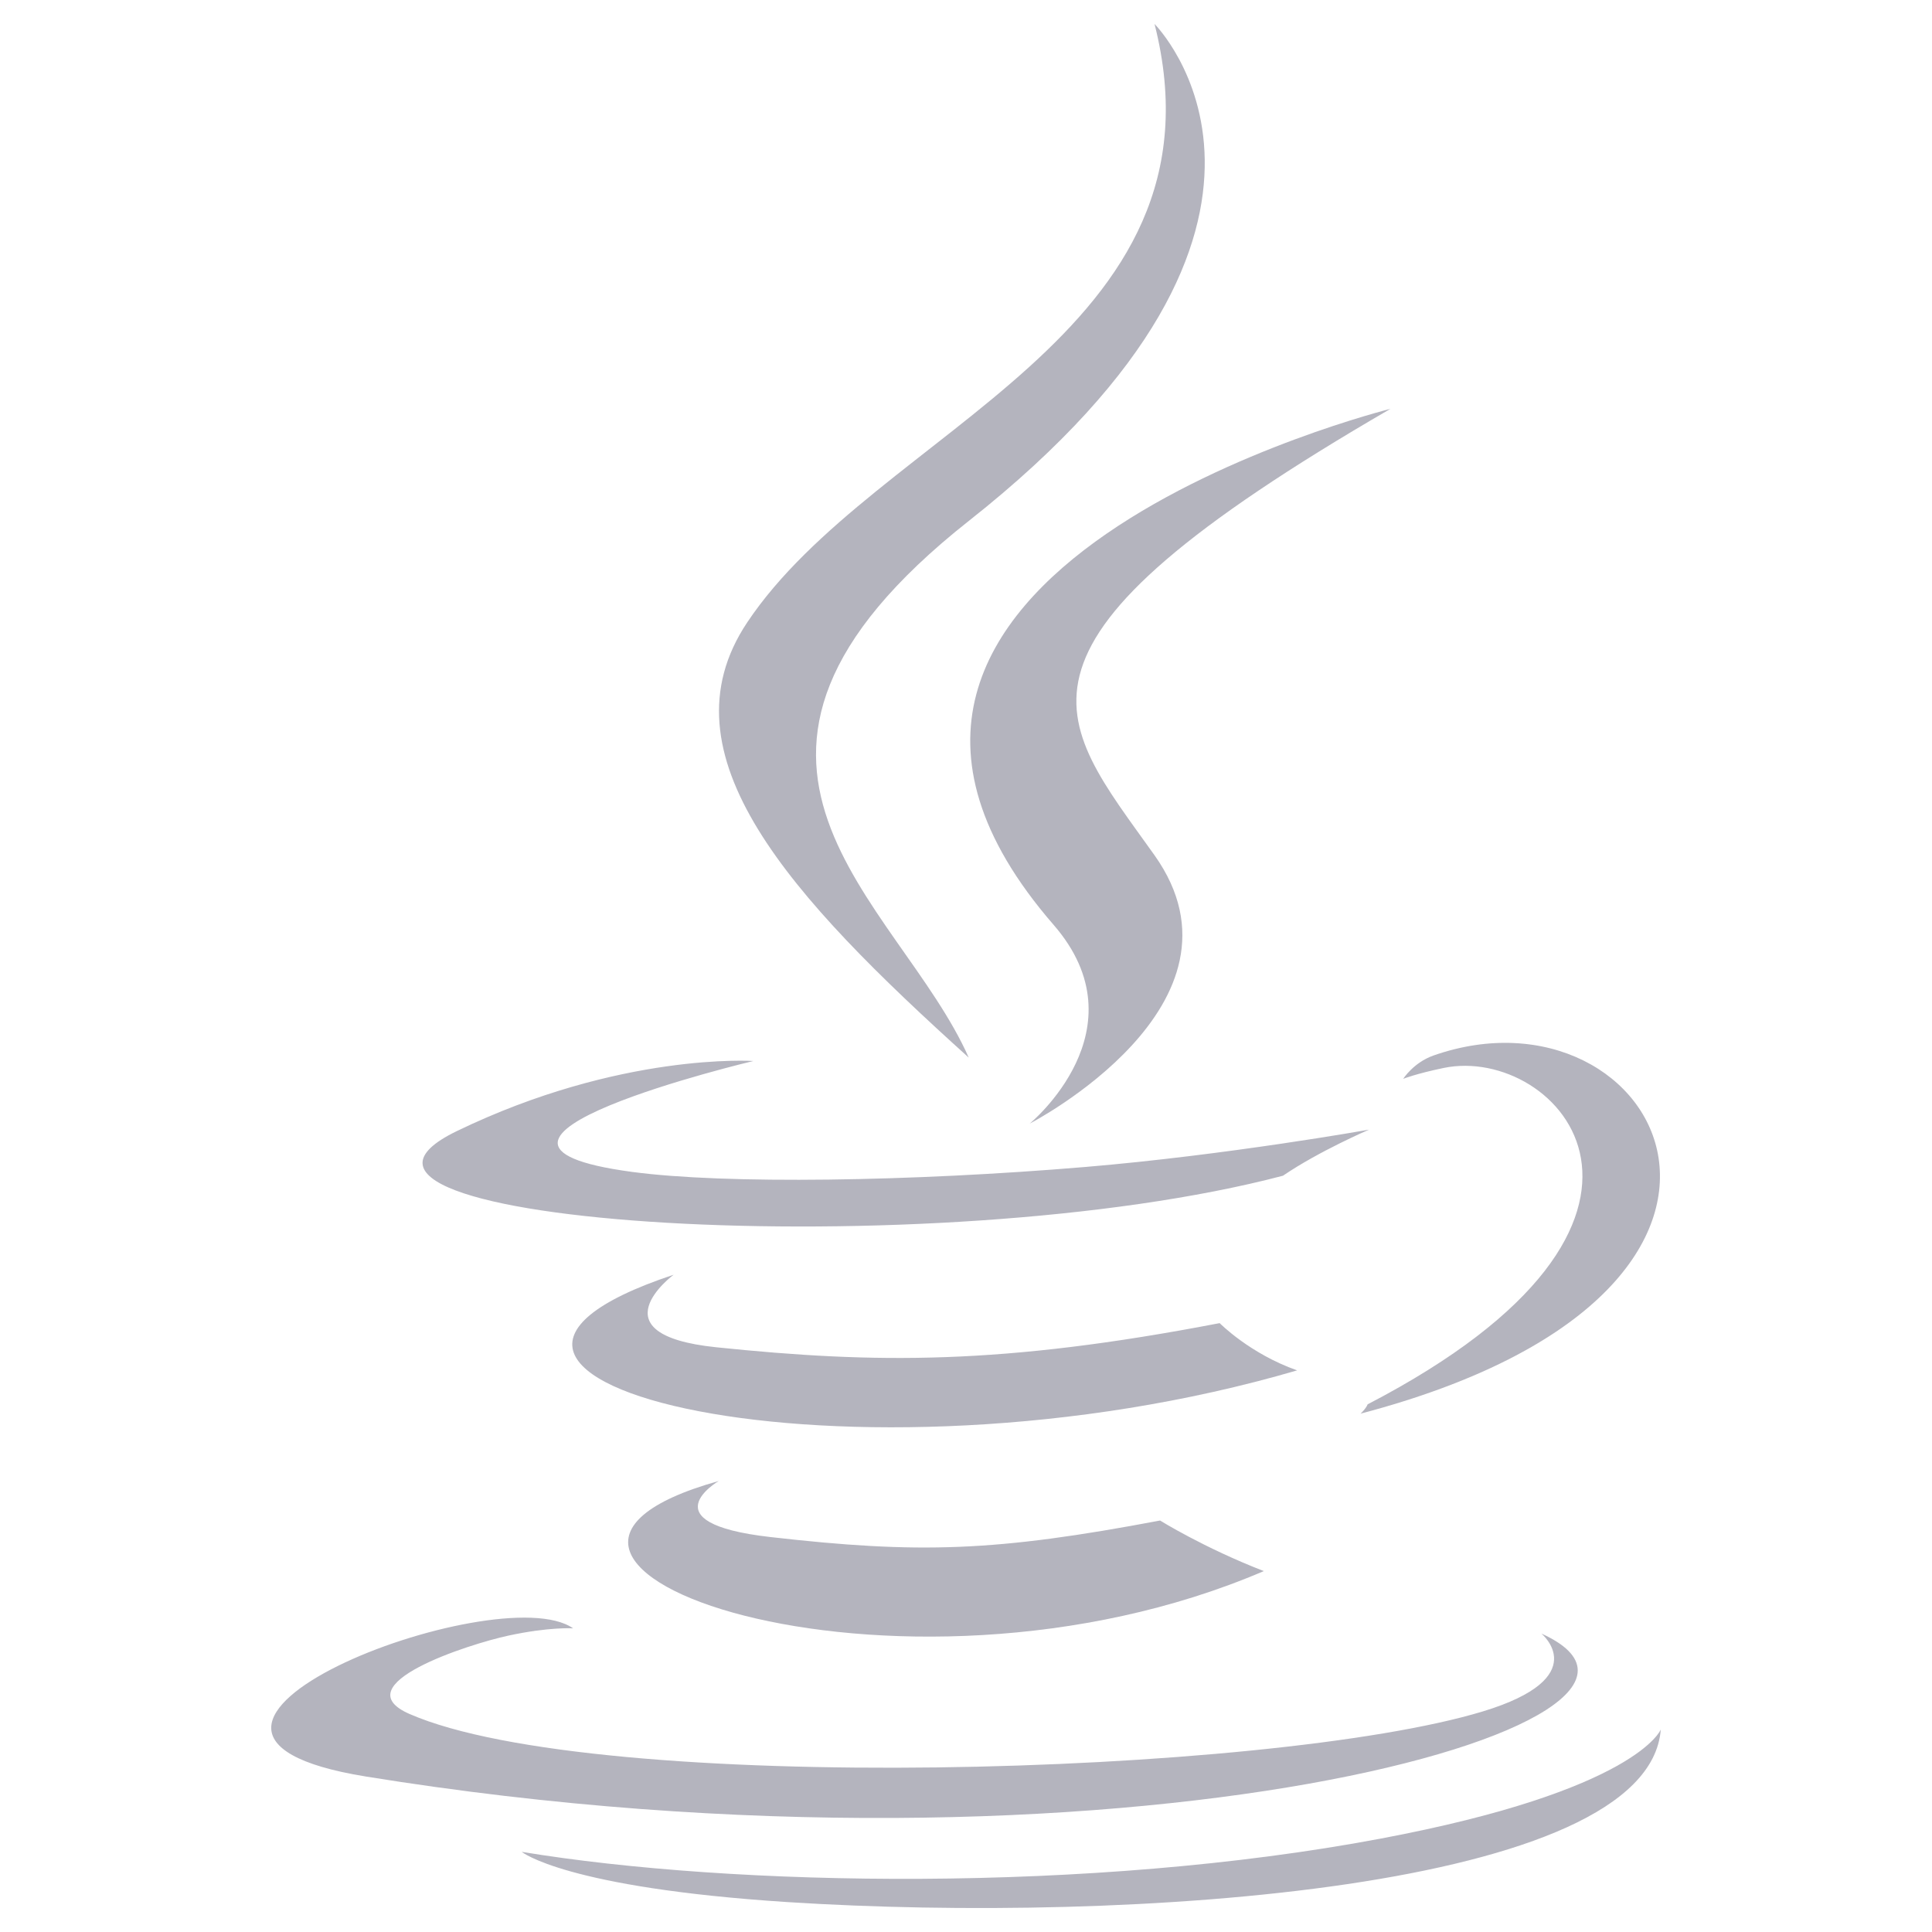
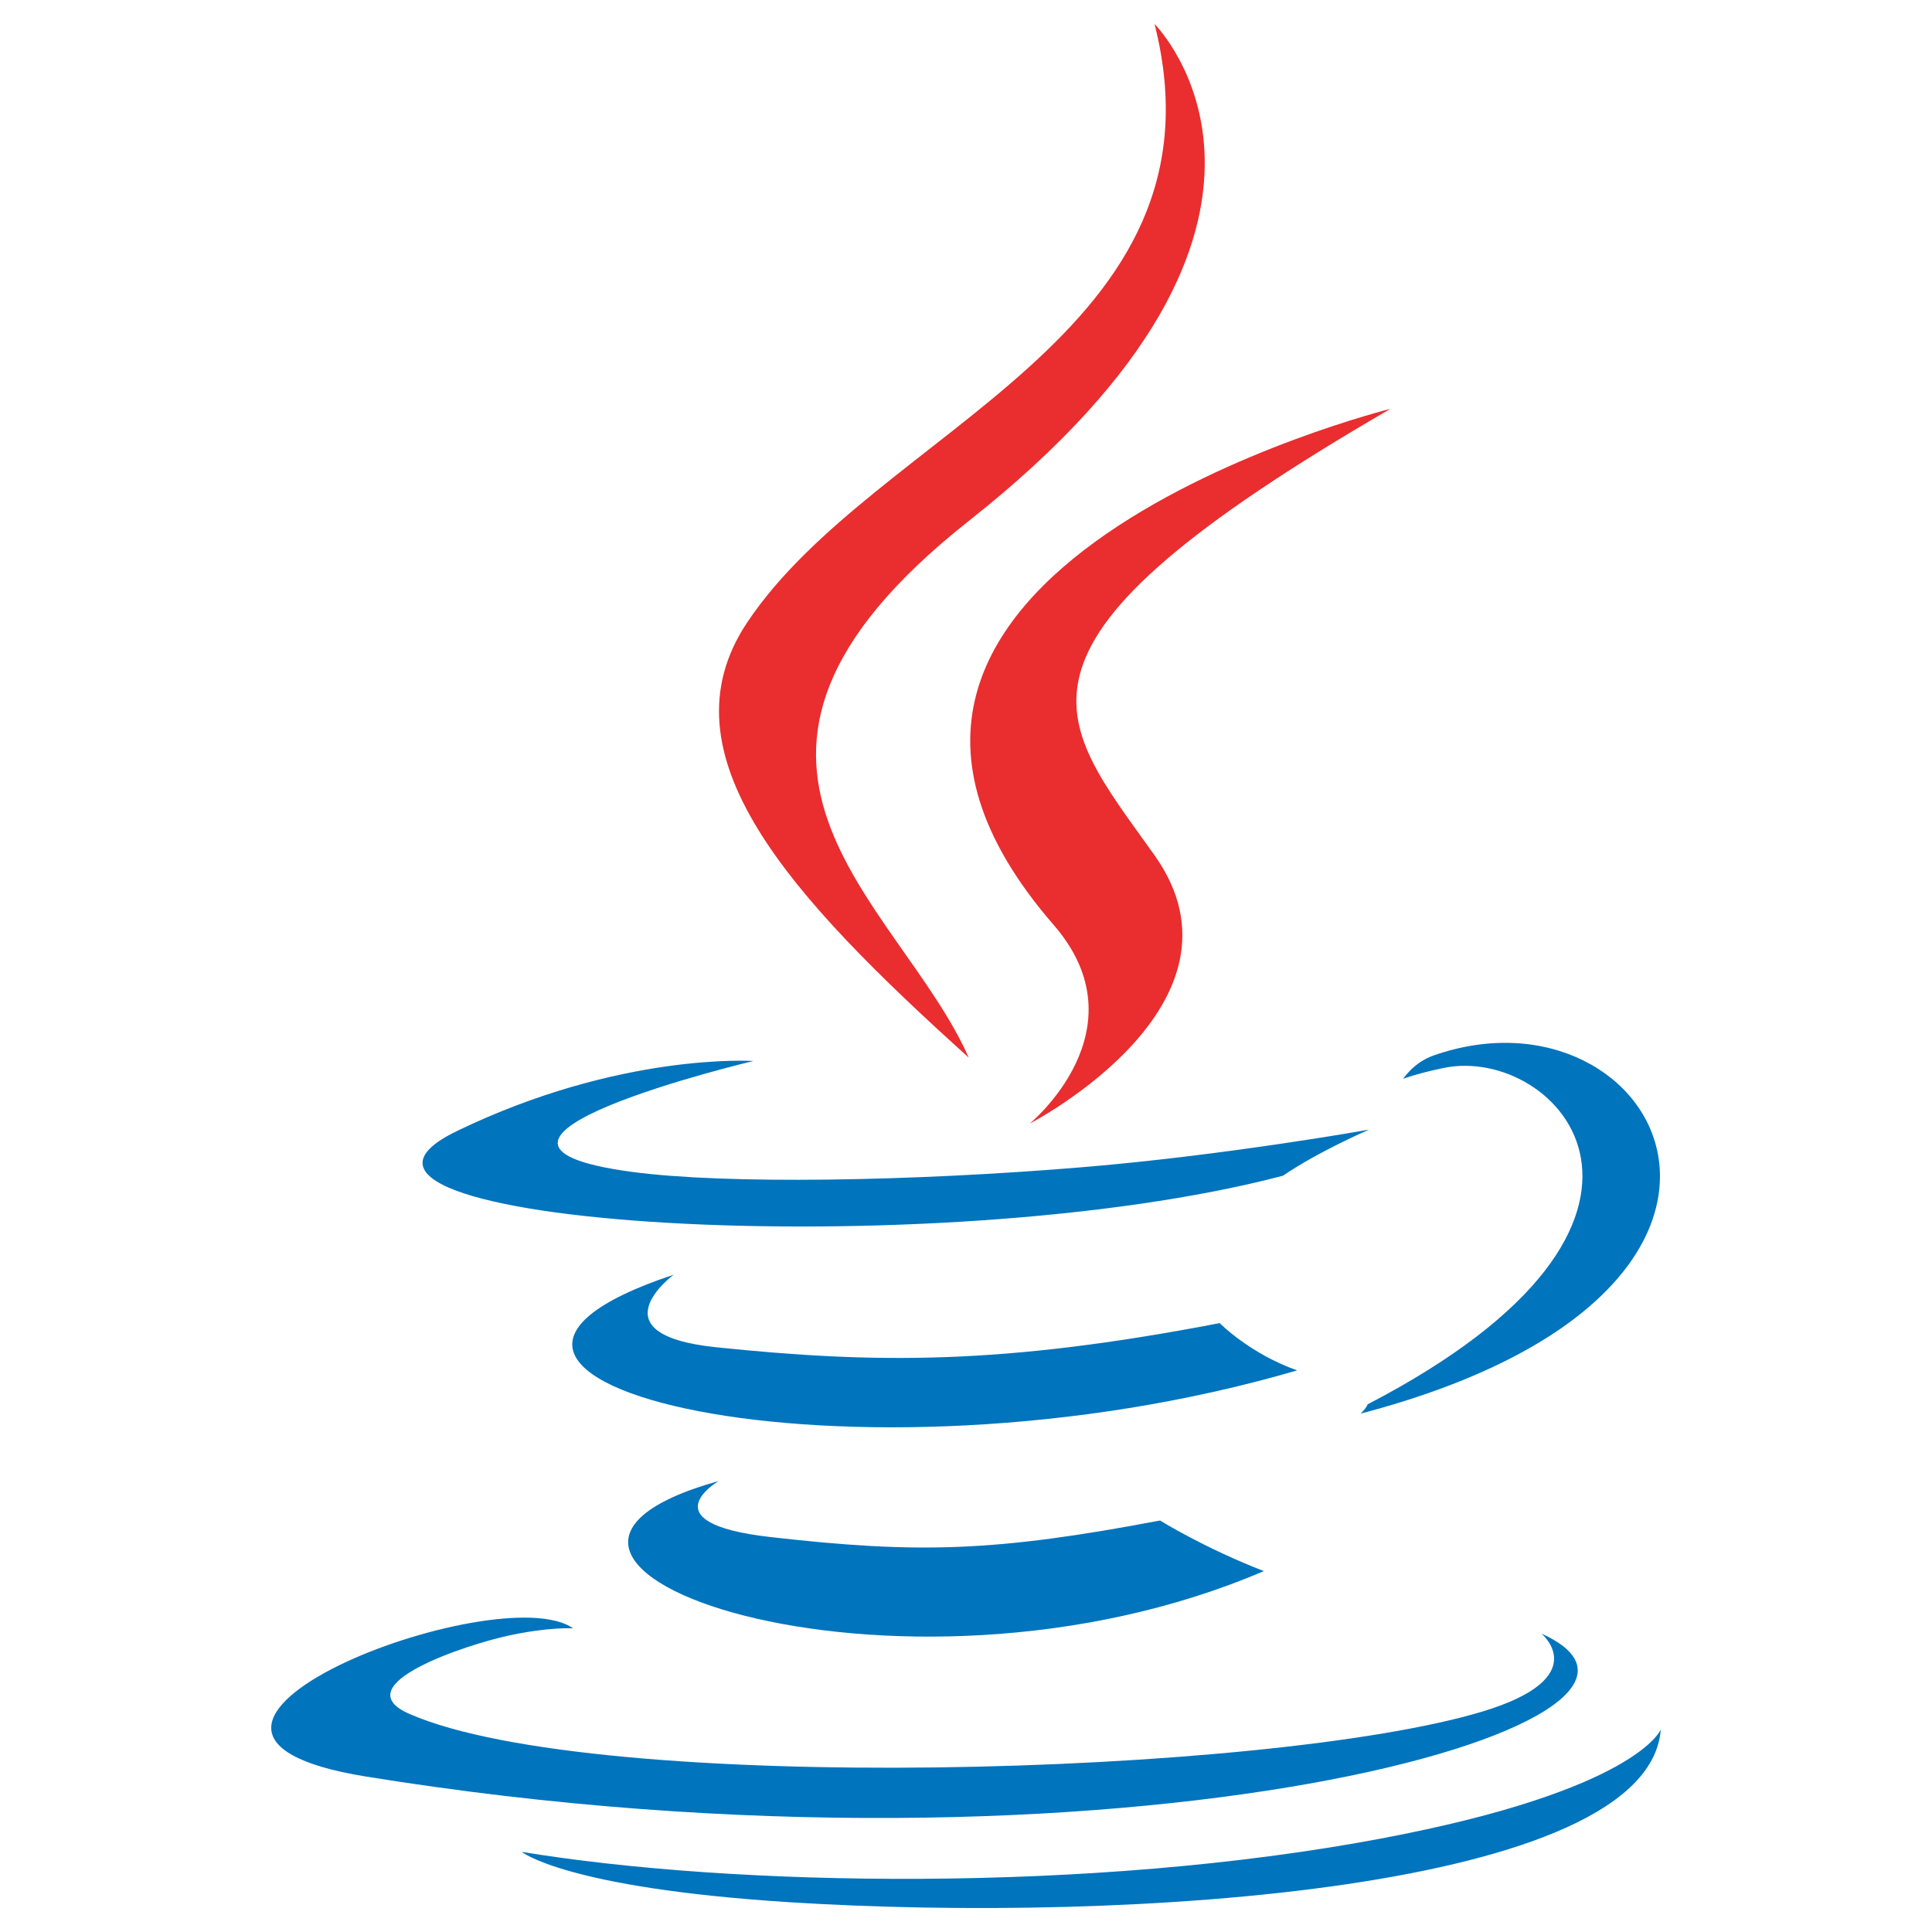
- <svg xmlns="http://www.w3.org/2000/svg" fill="#b4b4be" viewBox="0 0 128 128">
-   <path d="M47.617 98.12s-4.767 2.774 3.397 3.71c9.892 1.13 14.947.968 25.845-1.092 0 0 2.871 1.795 6.873 3.351-24.439 10.47-55.308-.607-36.115-5.969zm-2.988-13.665s-5.348 3.959 2.823 4.805c10.567 1.091 18.91 1.18 33.354-1.6 0 0 1.993 2.025 5.132 3.131-29.542 8.64-62.446.68-41.309-6.336z" />
-   <path d="M69.802 61.271c6.025 6.935-1.58 13.17-1.58 13.17s15.289-7.891 8.269-17.777c-6.559-9.215-11.587-13.792 15.635-29.58 0 .001-42.731 10.67-22.324 34.187z" />
-   <path d="M102.123 108.229s3.529 2.91-3.888 5.159c-14.102 4.272-58.706 5.56-71.094.171-4.451-1.938 3.899-4.625 6.526-5.192 2.739-.593 4.303-.485 4.303-.485-4.953-3.487-32.013 6.85-13.743 9.815 49.821 8.076 90.817-3.637 77.896-9.468zM49.912 70.294s-22.686 5.389-8.033 7.348c6.188.828 18.518.638 30.011-.326 9.39-.789 18.813-2.474 18.813-2.474s-3.308 1.419-5.704 3.053c-23.042 6.061-67.544 3.238-54.731-2.958 10.832-5.239 19.644-4.643 19.644-4.643zm40.697 22.747c23.421-12.167 12.591-23.86 5.032-22.285-1.848.385-2.677.72-2.677.72s.688-1.079 2-1.543c14.953-5.255 26.451 15.503-4.823 23.725 0-.002.359-.327.468-.617z" />
-   <path d="M76.491 1.587S89.459 14.563 64.188 34.51c-20.266 16.006-4.621 25.13-.007 35.559-11.831-10.673-20.509-20.07-14.688-28.815C58.041 28.42 81.722 22.195 76.491 1.587z" />
-   <path d="M52.214 126.021c22.476 1.437 57-.8 57.817-11.436 0 0-1.571 4.032-18.577 7.231-19.186 3.612-42.854 3.191-56.887.874 0 .001 2.875 2.381 17.647 3.331z" />
+ <svg xmlns="http://www.w3.org/2000/svg" viewBox="0 0 128 128">
+   <path fill="#0074BD" d="M47.617 98.12s-4.767 2.774 3.397 3.71c9.892 1.13 14.947.968 25.845-1.092 0 0 2.871 1.795 6.873 3.351-24.439 10.47-55.308-.607-36.115-5.969zm-2.988-13.665s-5.348 3.959 2.823 4.805c10.567 1.091 18.91 1.18 33.354-1.6 0 0 1.993 2.025 5.132 3.131-29.542 8.64-62.446.68-41.309-6.336z" />
+   <path fill="#EA2D2E" d="M69.802 61.271c6.025 6.935-1.58 13.17-1.58 13.17s15.289-7.891 8.269-17.777c-6.559-9.215-11.587-13.792 15.635-29.58 0 .001-42.731 10.67-22.324 34.187z" />
+   <path fill="#0074BD" d="M102.123 108.229s3.529 2.91-3.888 5.159c-14.102 4.272-58.706 5.56-71.094.171-4.451-1.938 3.899-4.625 6.526-5.192 2.739-.593 4.303-.485 4.303-.485-4.953-3.487-32.013 6.85-13.743 9.815 49.821 8.076 90.817-3.637 77.896-9.468zM49.912 70.294s-22.686 5.389-8.033 7.348c6.188.828 18.518.638 30.011-.326 9.39-.789 18.813-2.474 18.813-2.474s-3.308 1.419-5.704 3.053c-23.042 6.061-67.544 3.238-54.731-2.958 10.832-5.239 19.644-4.643 19.644-4.643zm40.697 22.747c23.421-12.167 12.591-23.86 5.032-22.285-1.848.385-2.677.72-2.677.72s.688-1.079 2-1.543c14.953-5.255 26.451 15.503-4.823 23.725 0-.002.359-.327.468-.617z" />
+   <path fill="#EA2D2E" d="M76.491 1.587S89.459 14.563 64.188 34.51c-20.266 16.006-4.621 25.13-.007 35.559-11.831-10.673-20.509-20.07-14.688-28.815C58.041 28.42 81.722 22.195 76.491 1.587z" />
+   <path fill="#0074BD" d="M52.214 126.021c22.476 1.437 57-.8 57.817-11.436 0 0-1.571 4.032-18.577 7.231-19.186 3.612-42.854 3.191-56.887.874 0 .001 2.875 2.381 17.647 3.331z" />
</svg>
